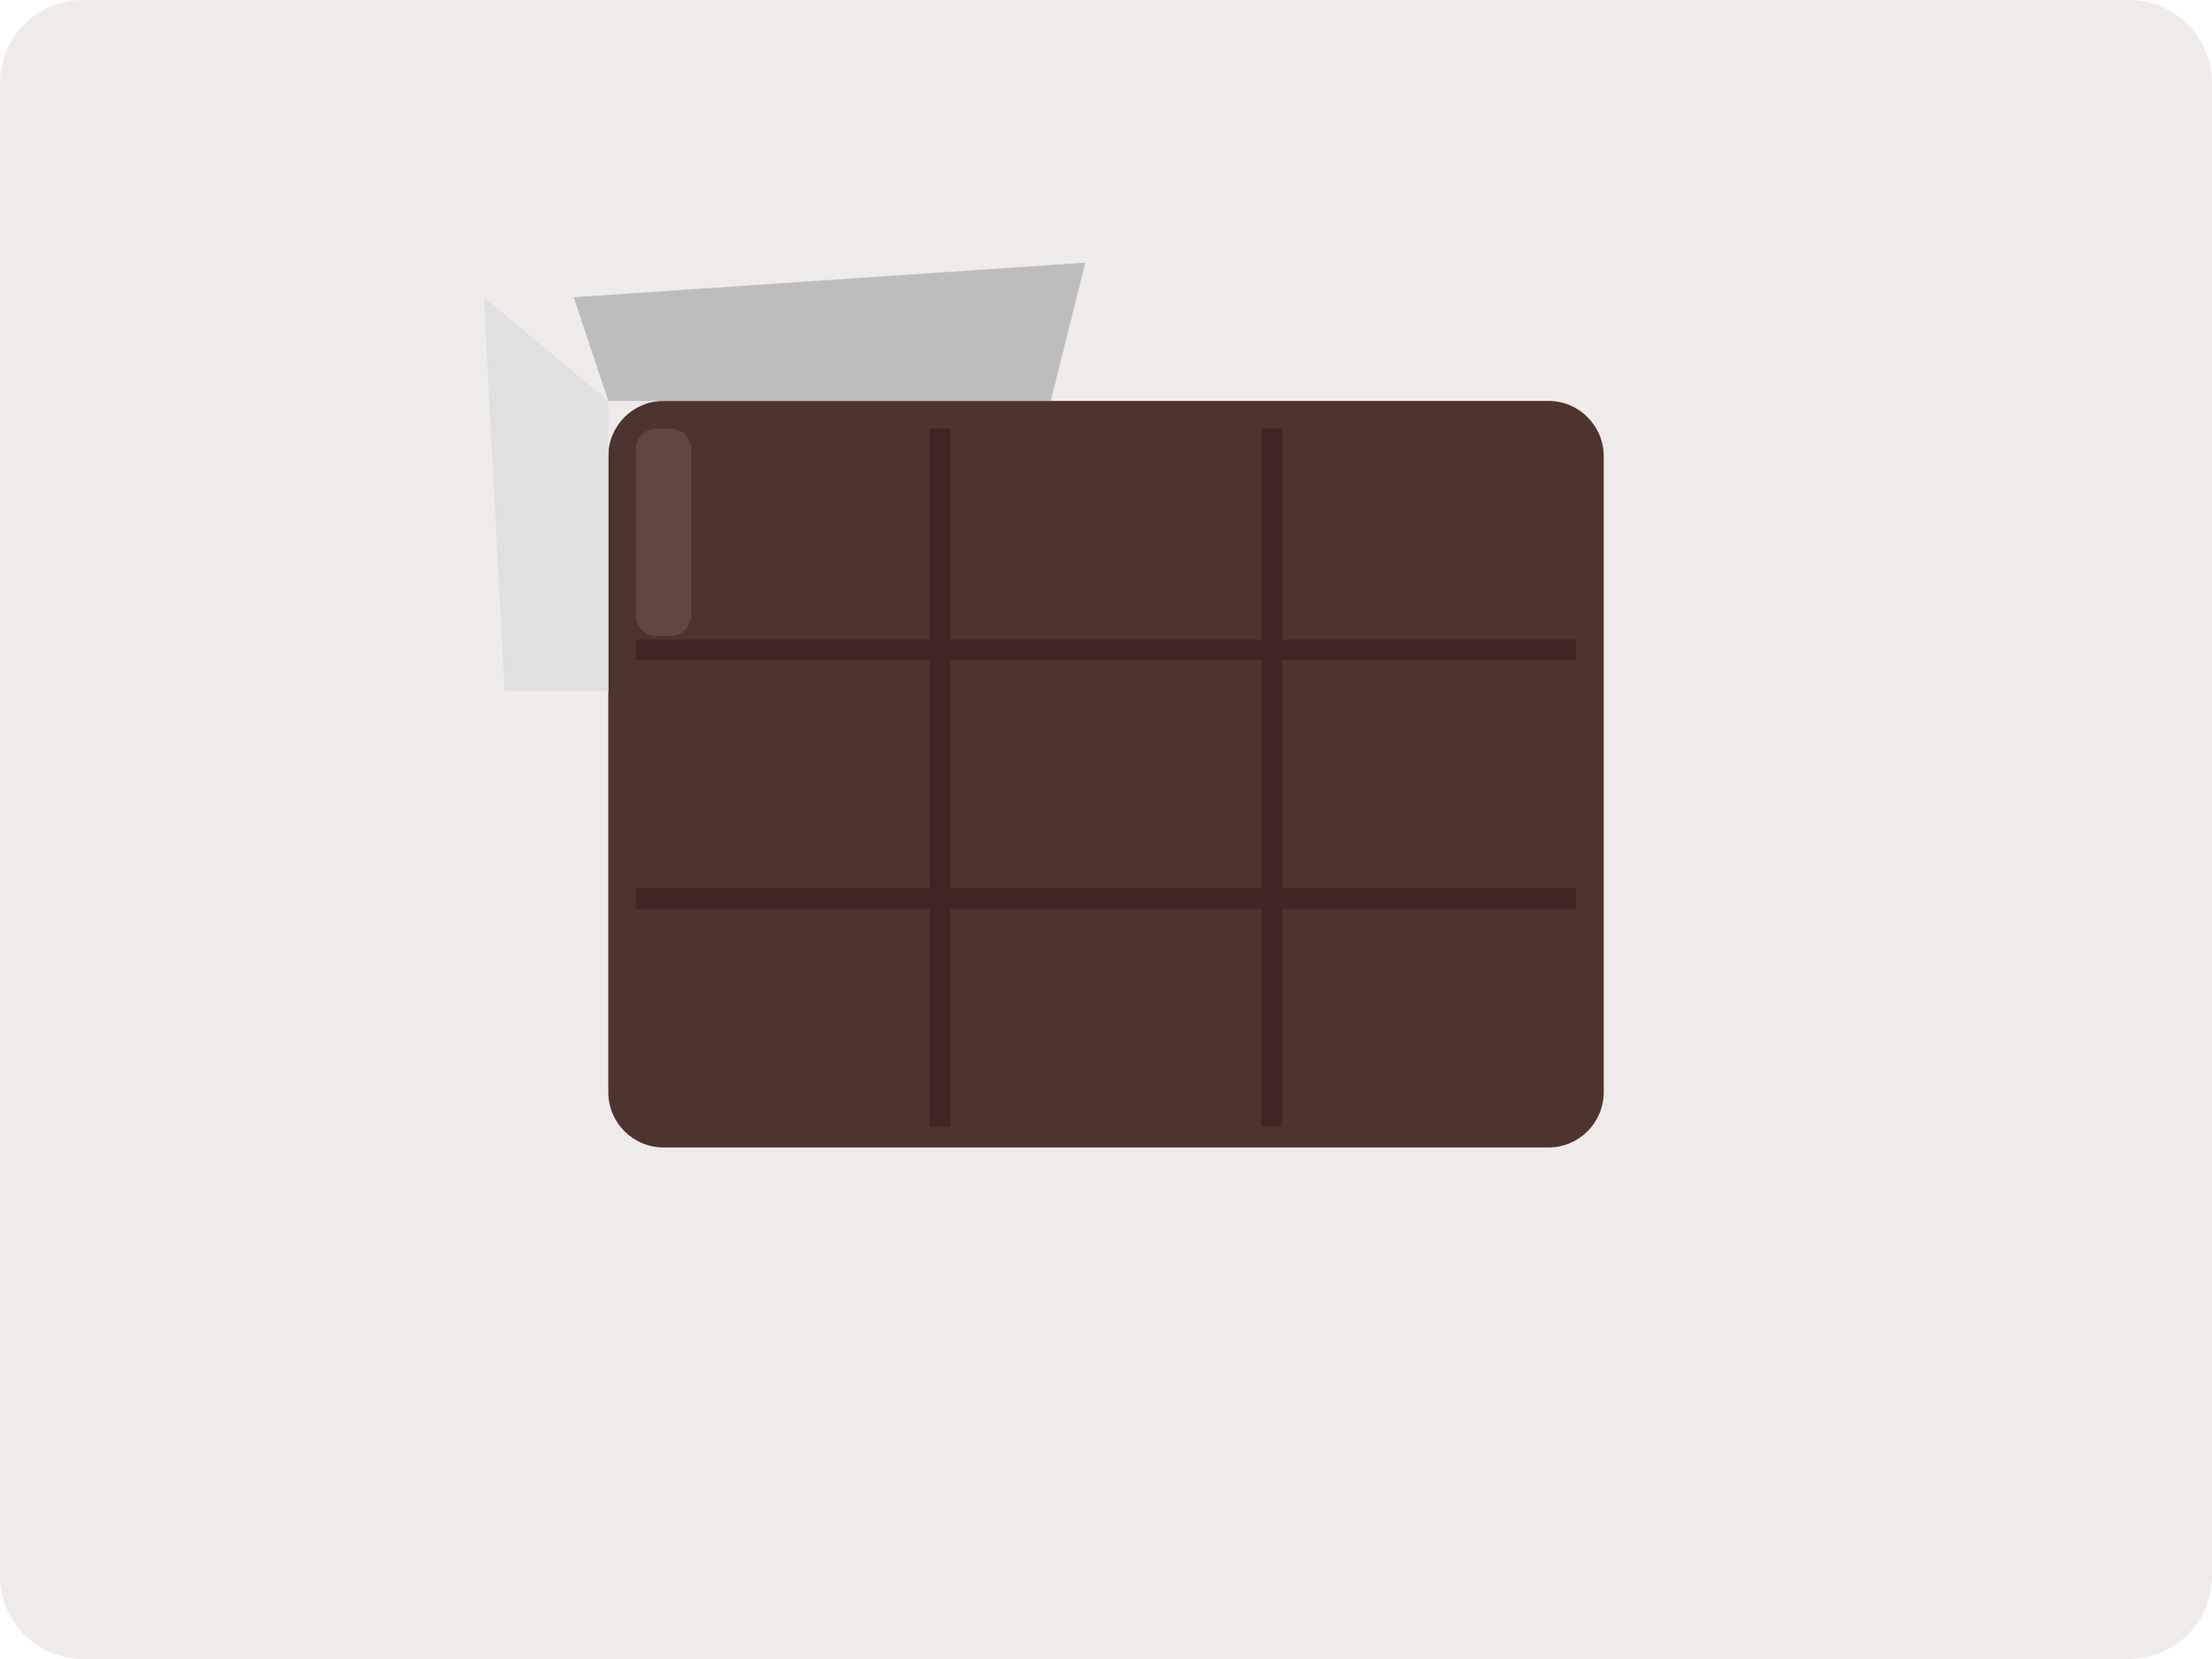
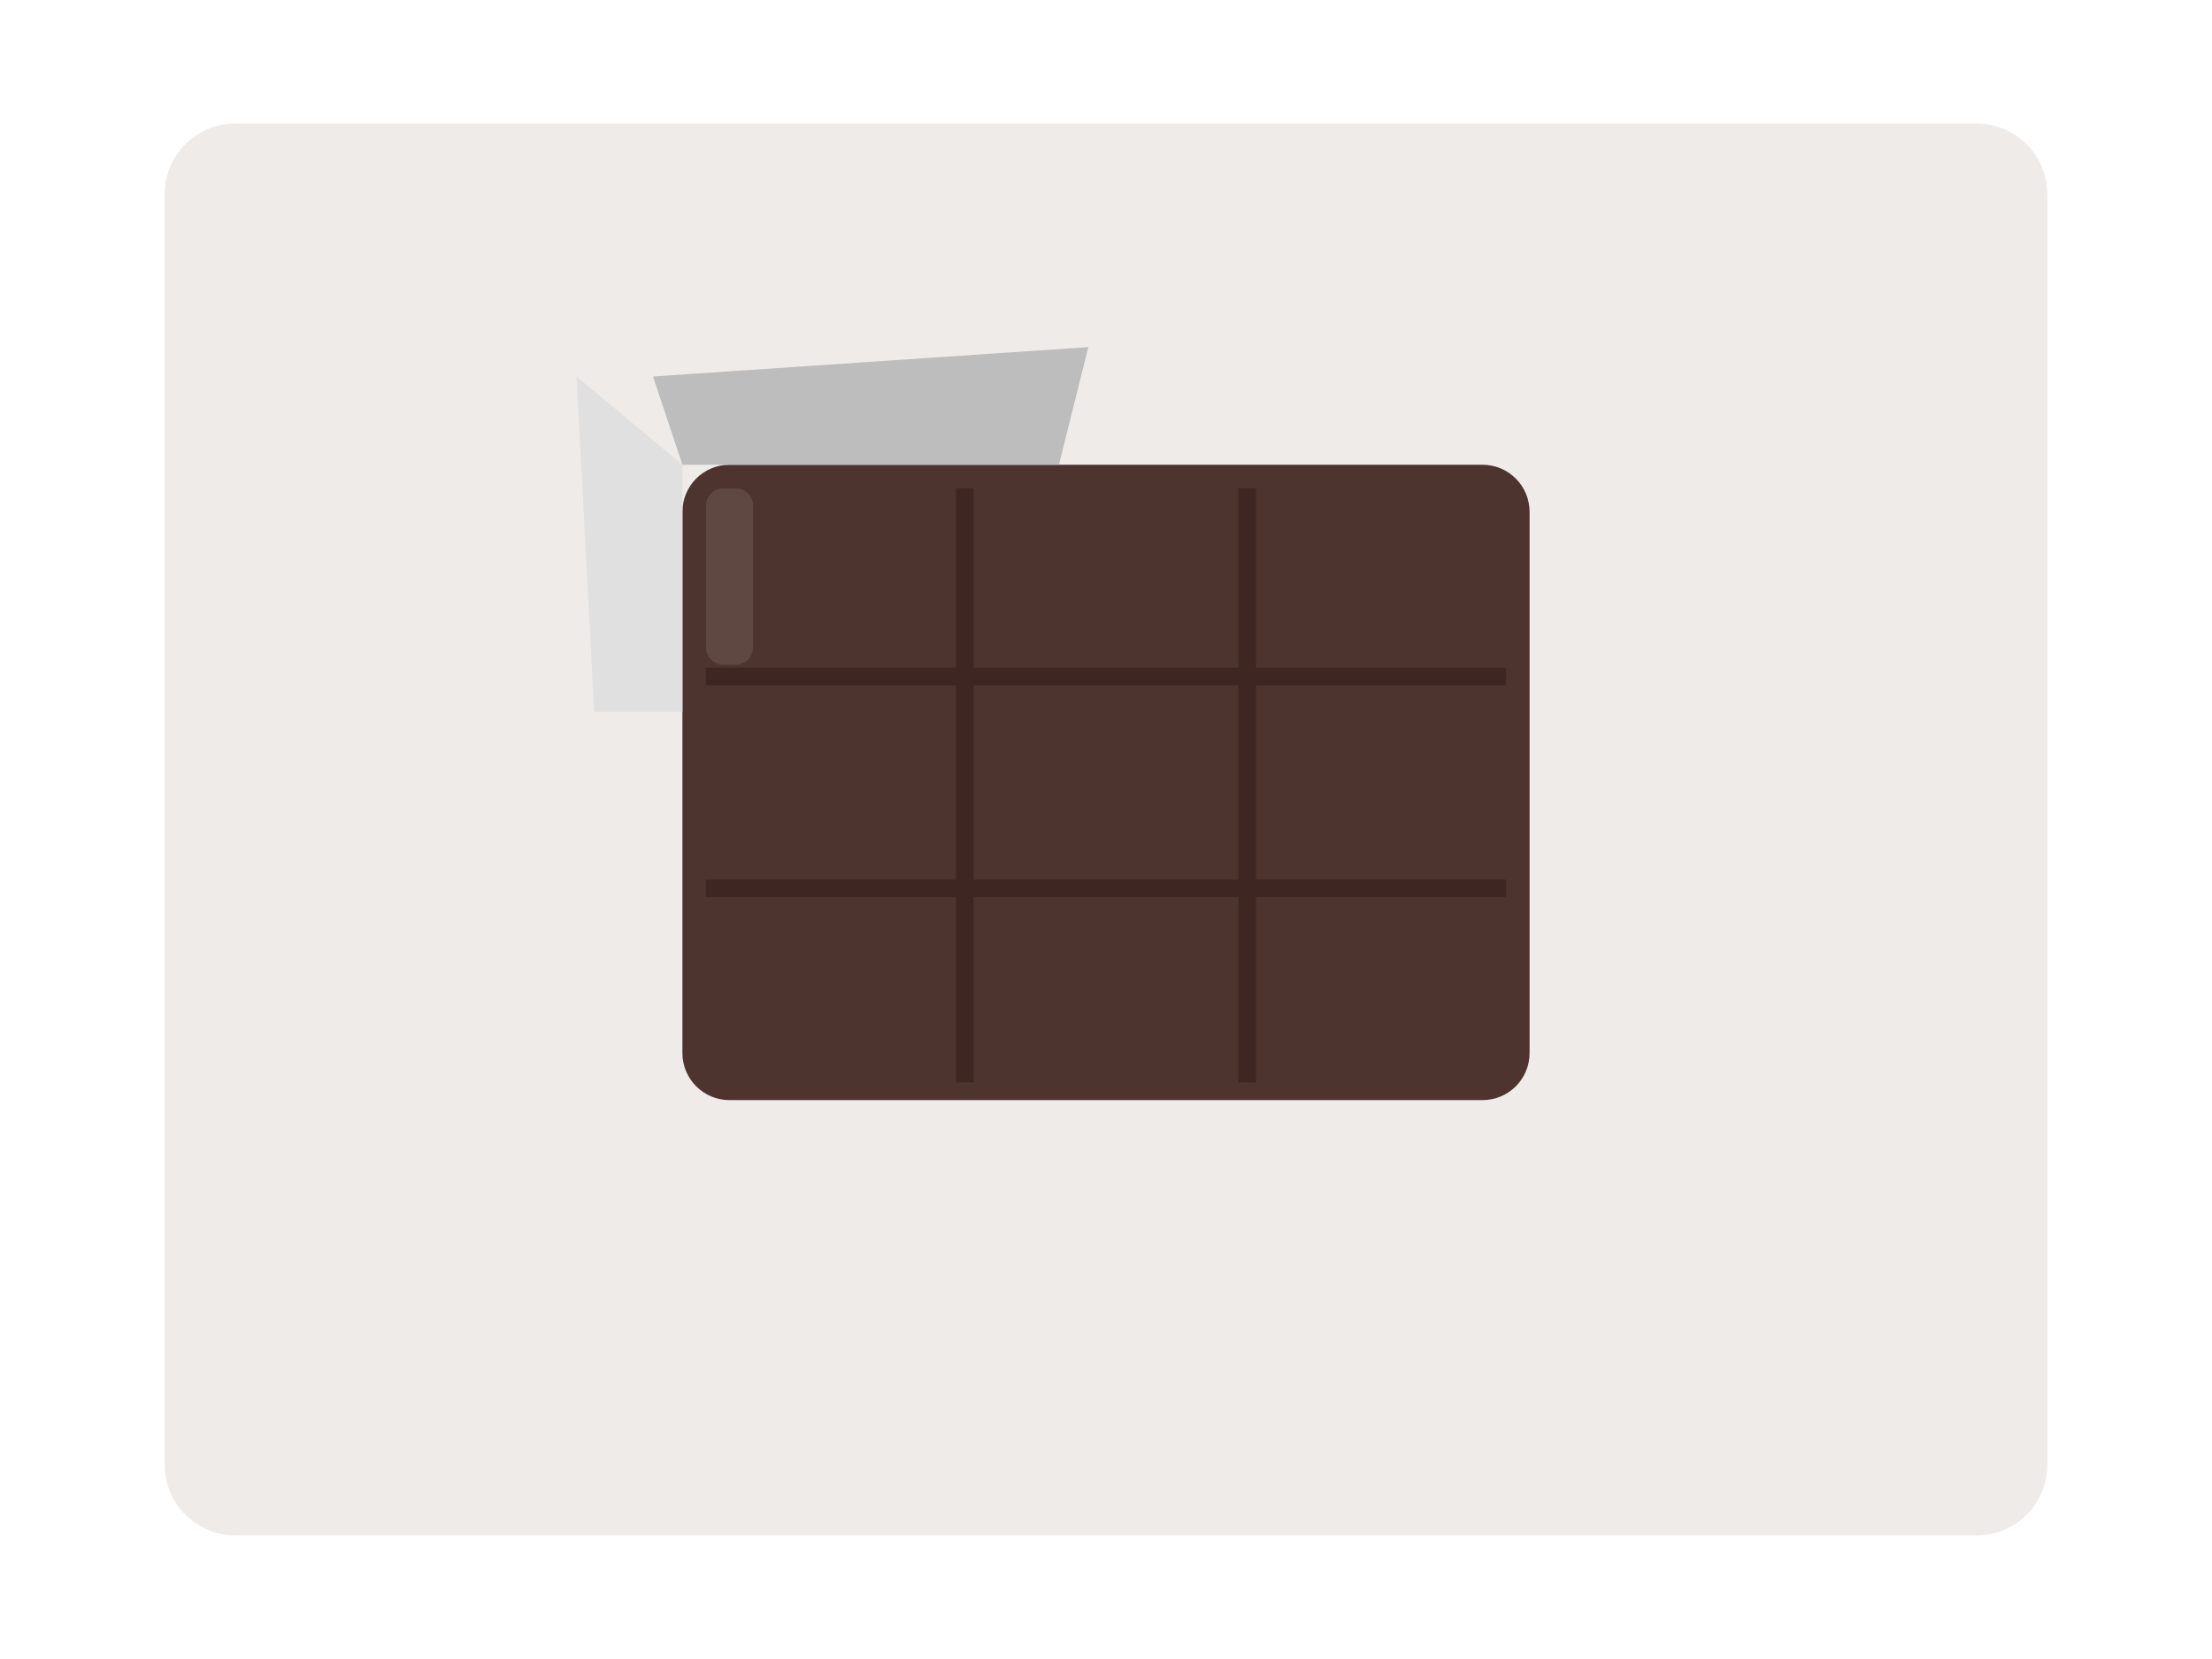
- <svg xmlns="http://www.w3.org/2000/svg" width="320" height="240" viewBox="0 0 320 240">
+ <svg xmlns="http://www.w3.org/2000/svg" width="320" height="240" viewBox="-28 -20 376 280">
  <rect width="320" height="240" fill="#efebe9" rx="12" />
  <rect x="88" y="58" width="144" height="108" rx="8" fill="#4e342e" />
  <line x1="136" y1="62" x2="136" y2="163" stroke="#3e2723" stroke-width="3" />
  <line x1="184" y1="62" x2="184" y2="163" stroke="#3e2723" stroke-width="3" />
  <line x1="92" y1="94" x2="228" y2="94" stroke="#3e2723" stroke-width="3" />
  <line x1="92" y1="130" x2="228" y2="130" stroke="#3e2723" stroke-width="3" />
  <path d="M88 58 L152 58 L157 38 L83 43 Z" fill="#bdbdbd" />
  <path d="M88 58 L88 100 L73 100 L70 43 Z" fill="#e0e0e0" />
  <rect x="92" y="62" width="8" height="30" rx="3" fill="rgba(255,255,255,0.1)" />
</svg>
